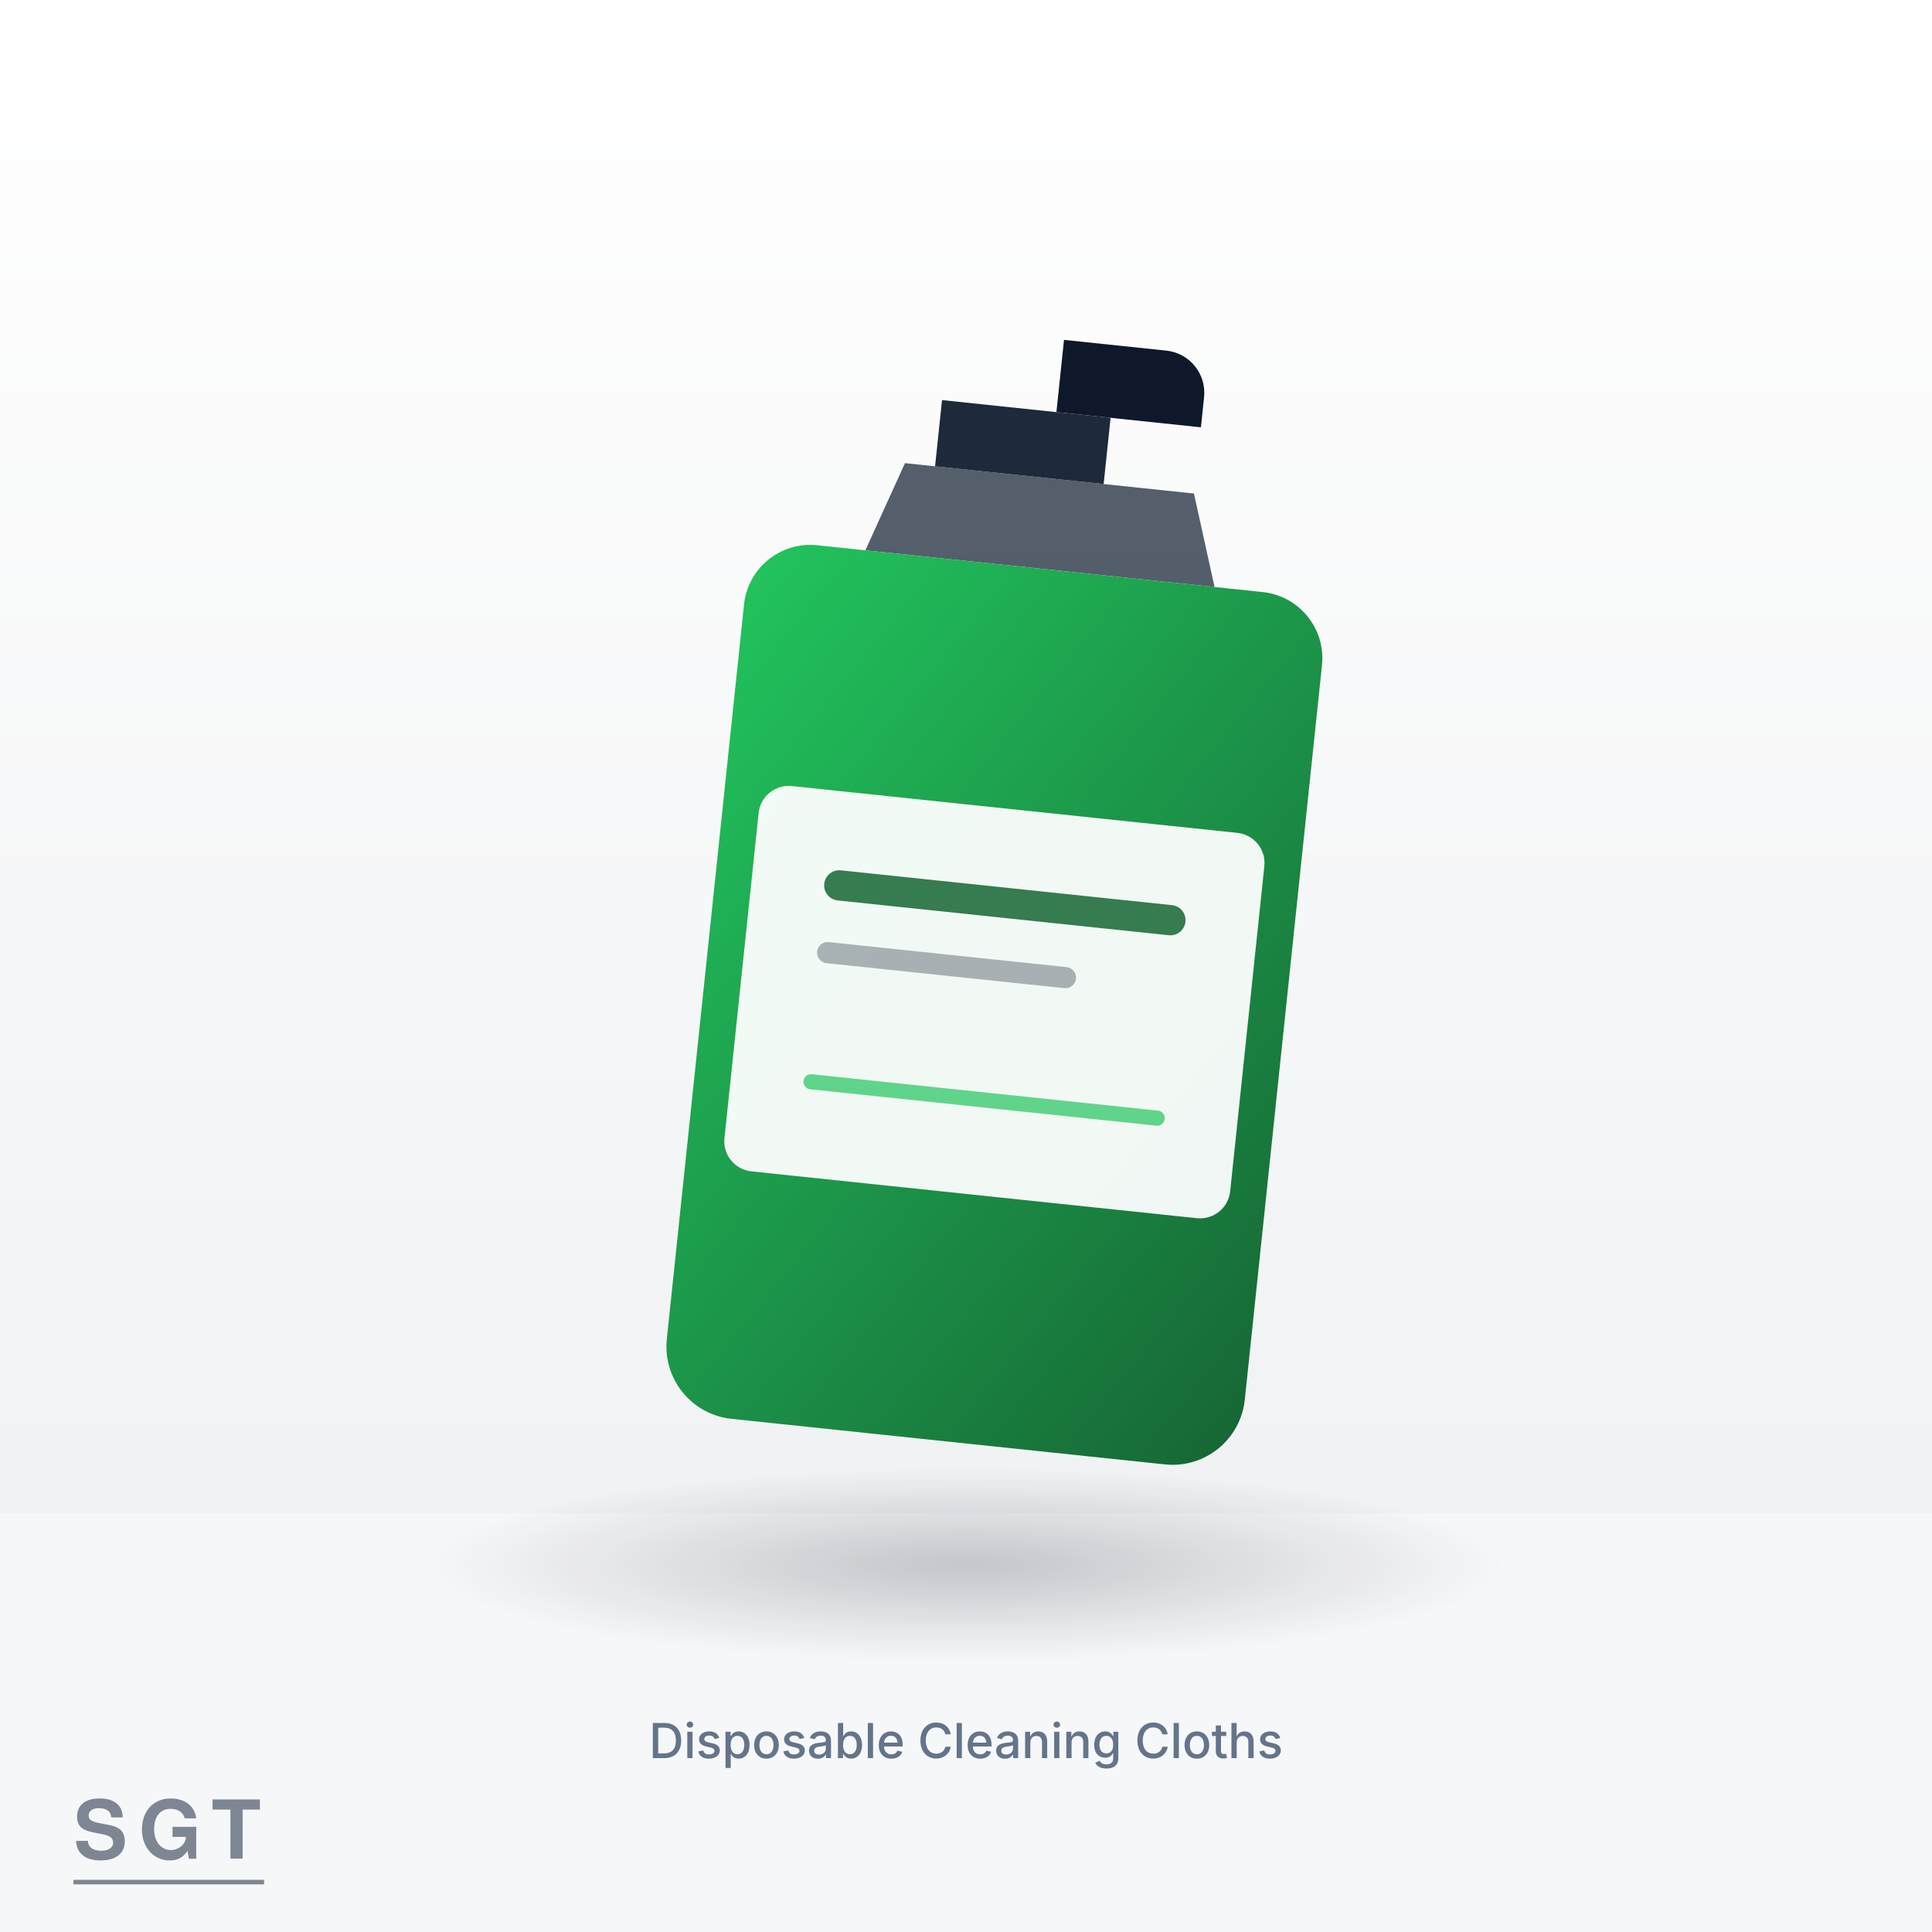
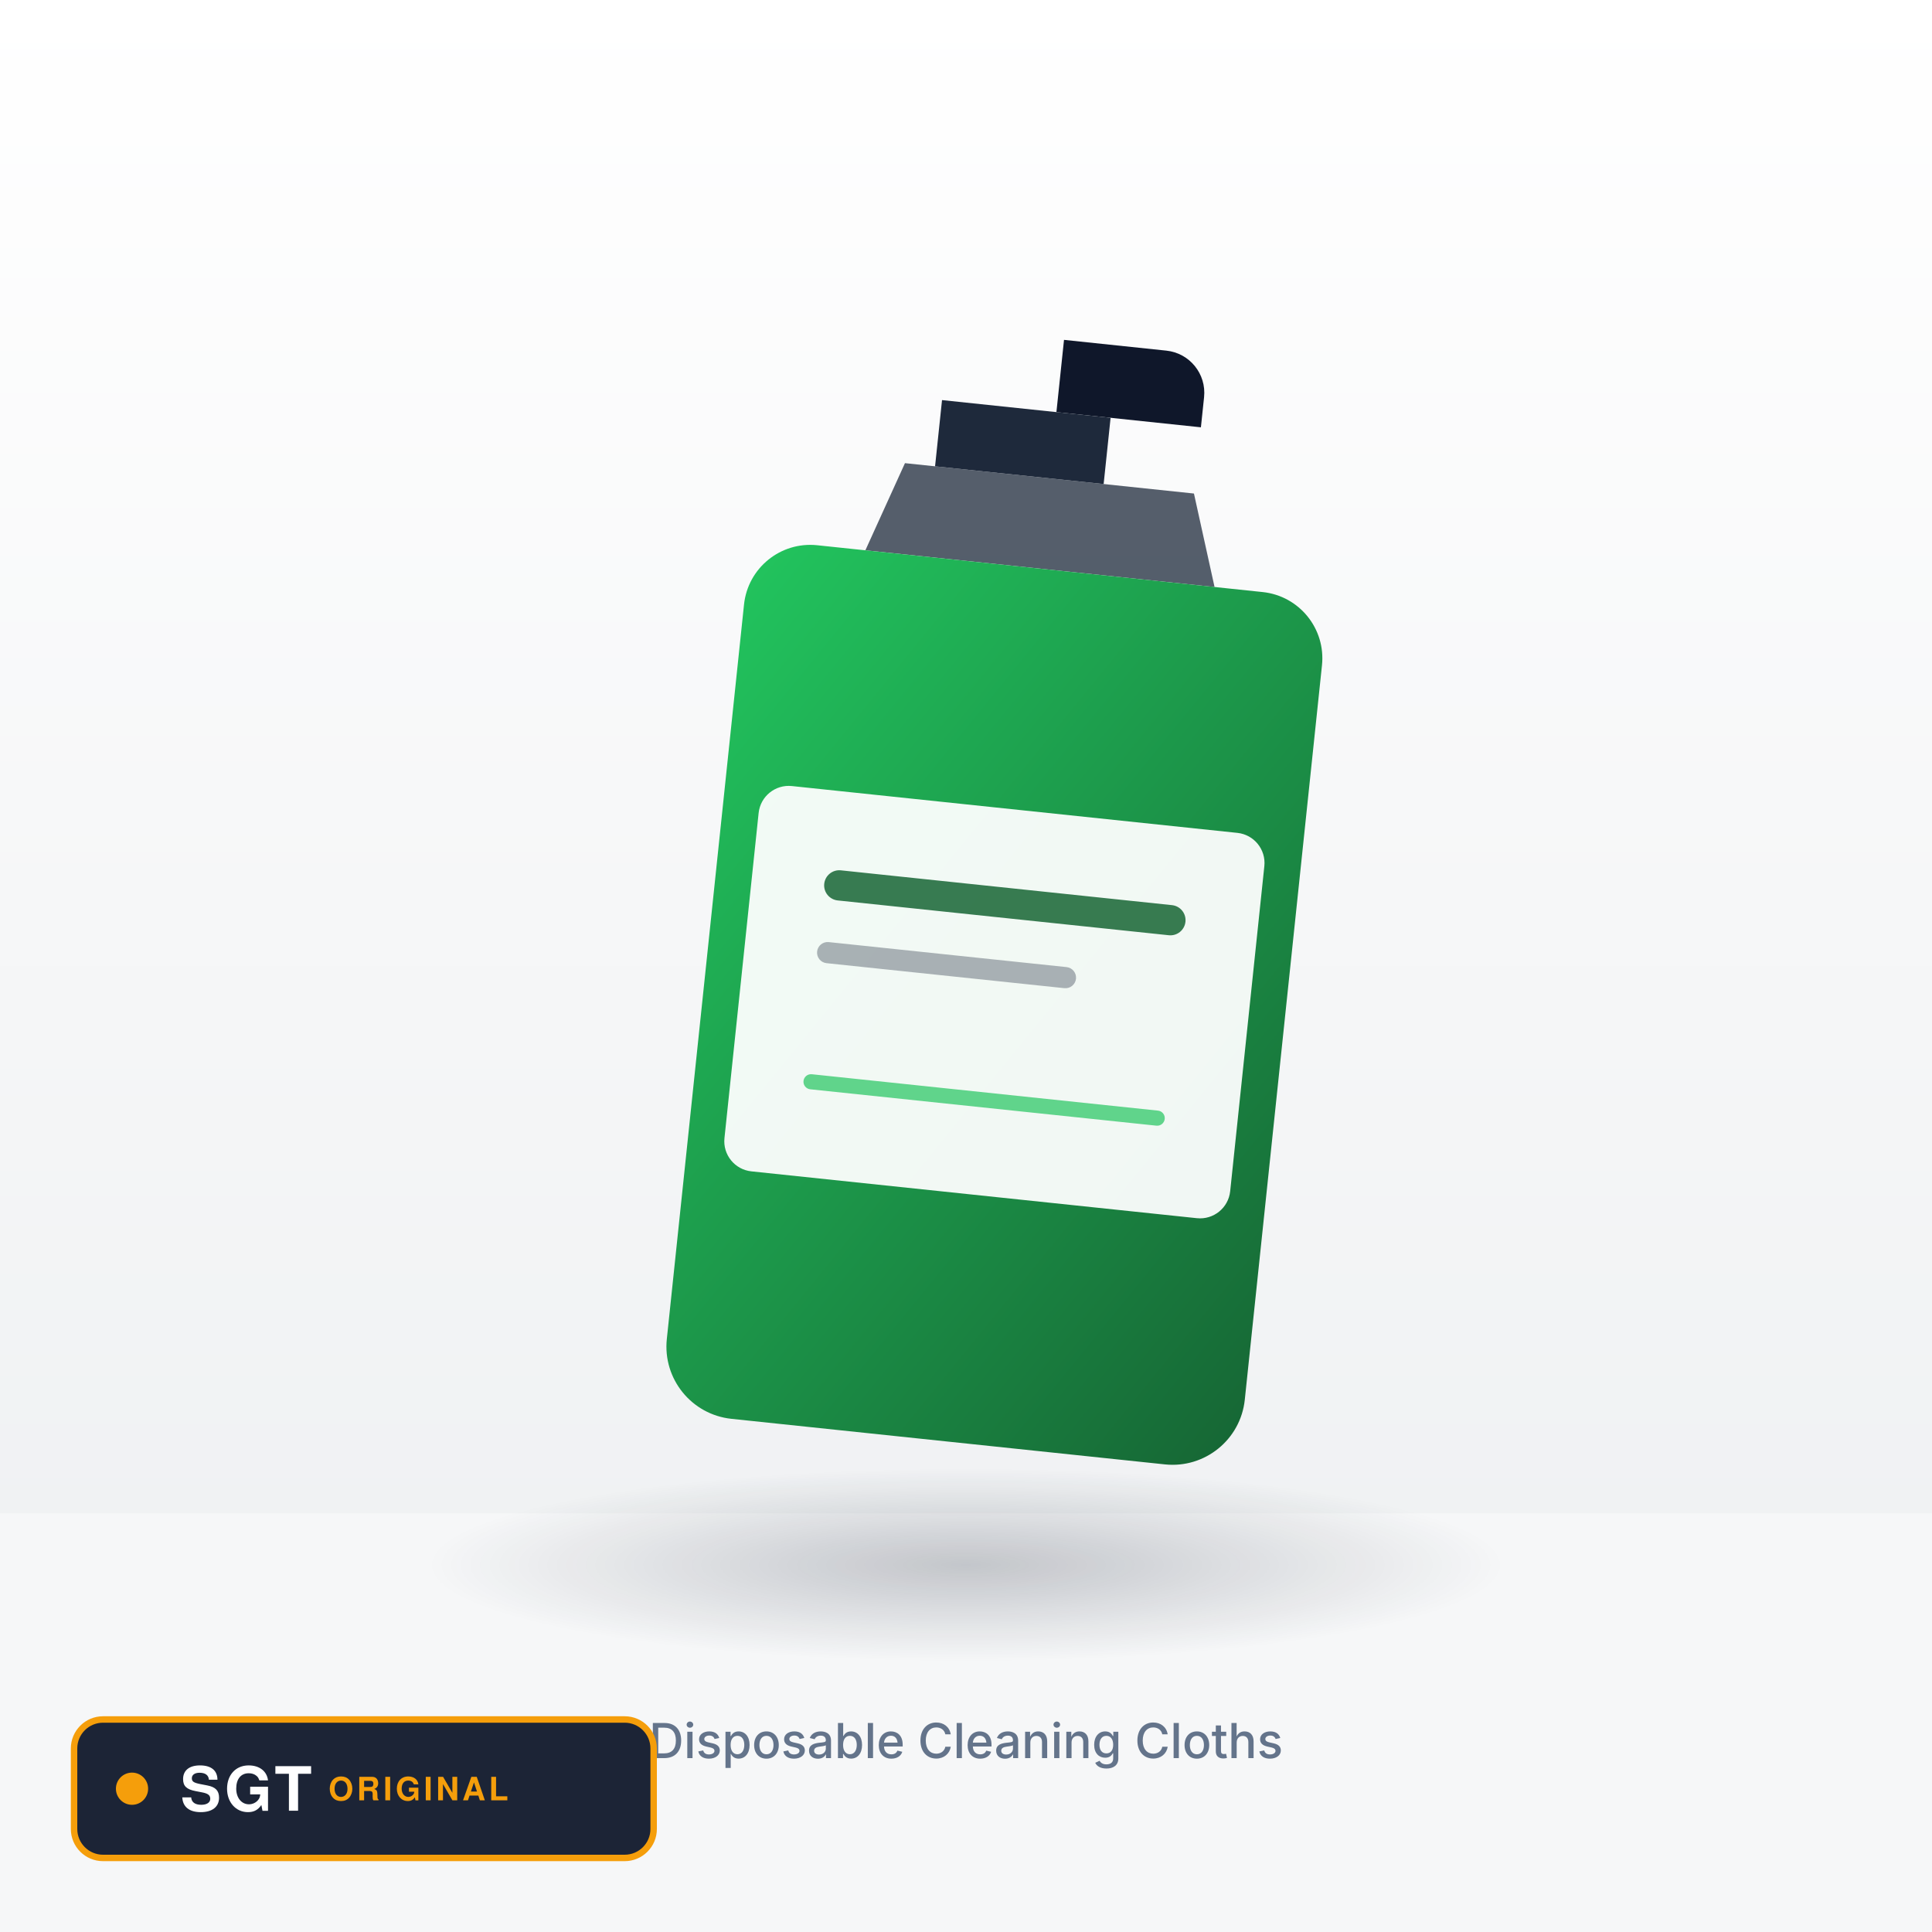
<svg xmlns="http://www.w3.org/2000/svg" viewBox="0 0 600 600" width="600" height="600" role="img" aria-label="Disposable Cleaning Cloths — Cleaning &amp; Hygiene">
  <defs>
    <linearGradient id="bg" x1="0" y1="0" x2="0" y2="1">
      <stop offset="0%" stop-color="#ffffff" />
      <stop offset="100%" stop-color="#eceef0" />
    </linearGradient>
    <linearGradient id="body" x1="0" y1="0" x2="1" y2="1">
      <stop offset="0%" stop-color="#22c55e" />
      <stop offset="100%" stop-color="#166534" />
    </linearGradient>
    <linearGradient id="stroke" x1="0" y1="0" x2="1" y2="1">
      <stop offset="0%" stop-color="#22c55e" />
      <stop offset="100%" stop-color="#166534" />
    </linearGradient>
    <radialGradient id="shadow" cx="50%" cy="50%">
      <stop offset="0%" stop-color="#0f172a" stop-opacity="0.22" />
      <stop offset="100%" stop-color="#0f172a" stop-opacity="0" />
    </radialGradient>
  </defs>
  <rect width="600" height="600" fill="url(#bg)" />
  <rect y="470" width="600" height="130" fill="#f6f7f8" />
  <ellipse cx="300" cy="486" rx="168" ry="30" fill="url(#shadow)" />
  <g transform="translate(310 300) rotate(6) scale(0.94) translate(-300 -300)">
    <path d="M300 92h34a14 14 0 0 1 14 14v10h-48z" fill="#0f172a" />
    <path d="M262 116h56v22h-56z" fill="#1e293b" />
    <path d="M252 138h96l10 30H242z" fill="#1e293b" opacity="0.75" />
    <path d="M226 168h148a22 22 0 0 1 22 22v244a24 24 0 0 1-24 24H228a24 24 0 0 1-24-24V190a22 22 0 0 1 22-22z" fill="url(#body)" />
    <rect x="216" y="248" width="168" height="128" rx="10" fill="#ffffff" opacity="0.94" />
    <rect x="240" y="274" width="120" height="10" rx="5" fill="#166534" opacity="0.85" />
    <rect x="240" y="298" width="86" height="7" rx="3.5" fill="#1e293b" opacity="0.35" />
    <rect x="240" y="342" width="120" height="5" rx="2.5" fill="#22c55e" opacity="0.7" />
  </g>
  <text x="300" y="546" font-family="ui-sans-serif,system-ui,-apple-system,sans-serif" font-size="15" font-weight="500" fill="#64748b" text-anchor="middle">Disposable Cleaning Cloths</text>
-   <g id="sgt-mark" opacity="0.62">
-     <text x="22.8" y="577.2" fill="#334155" font-family="Helvetica Neue, Helvetica, Arial, sans-serif" font-size="25.2" font-weight="600" letter-spacing="3.53">SGT</text>
-     <rect x="22.8" y="583.8" width="59.2" height="1.4" fill="#334155" />
+   <g id="sgt-brand-tag">
+     <rect x="23" y="534" width="180" height="43" rx="9" fill="#0f172a" fill-opacity="0.94" stroke="#f59e0b" stroke-width="2" />
+     <circle cx="41" cy="555.5" r="5" fill="#f59e0b" />
+     <text x="56" y="562.34" fill="#ffffff" font-family="Helvetica Neue, Helvetica, Arial, sans-serif" font-weight="700" font-size="19" letter-spacing="1.14">SGT</text>
+     <text x="102" y="559.1" fill="#f59e0b" font-family="Helvetica Neue, Helvetica, Arial, sans-serif" font-weight="600" font-size="10" letter-spacing="1.00">ORIGINAL</text>
  </g>
</svg>
